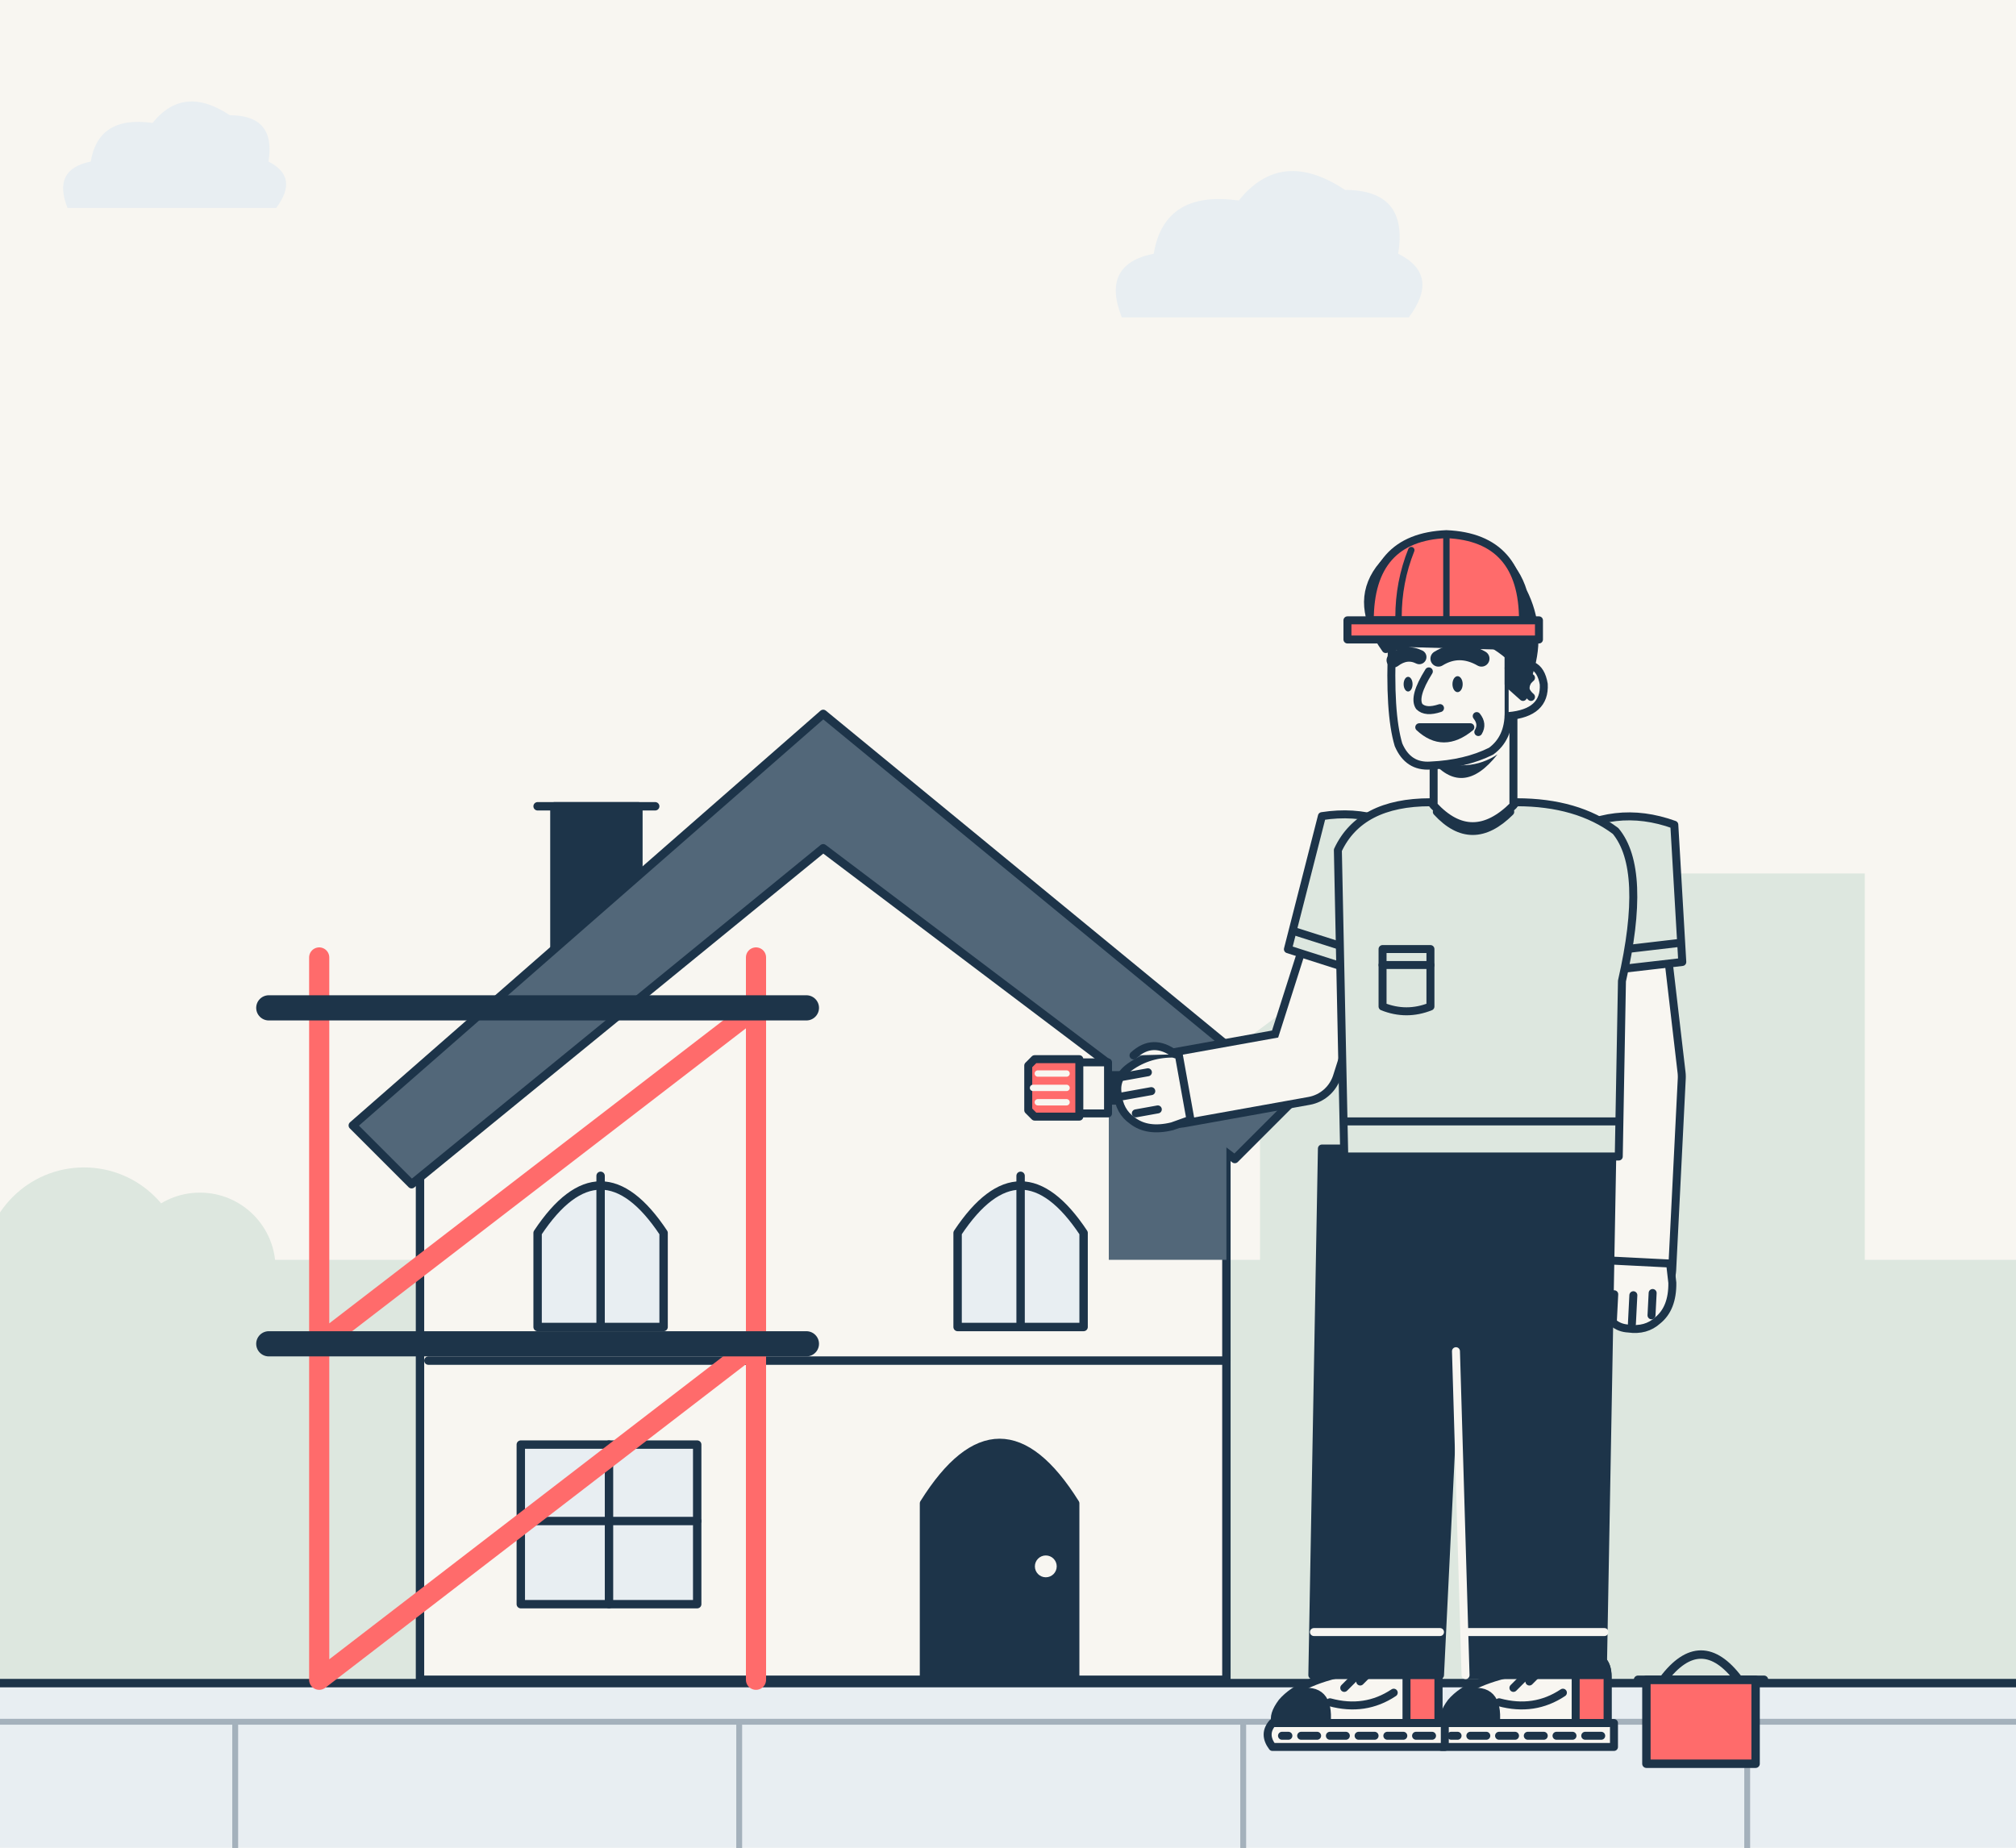
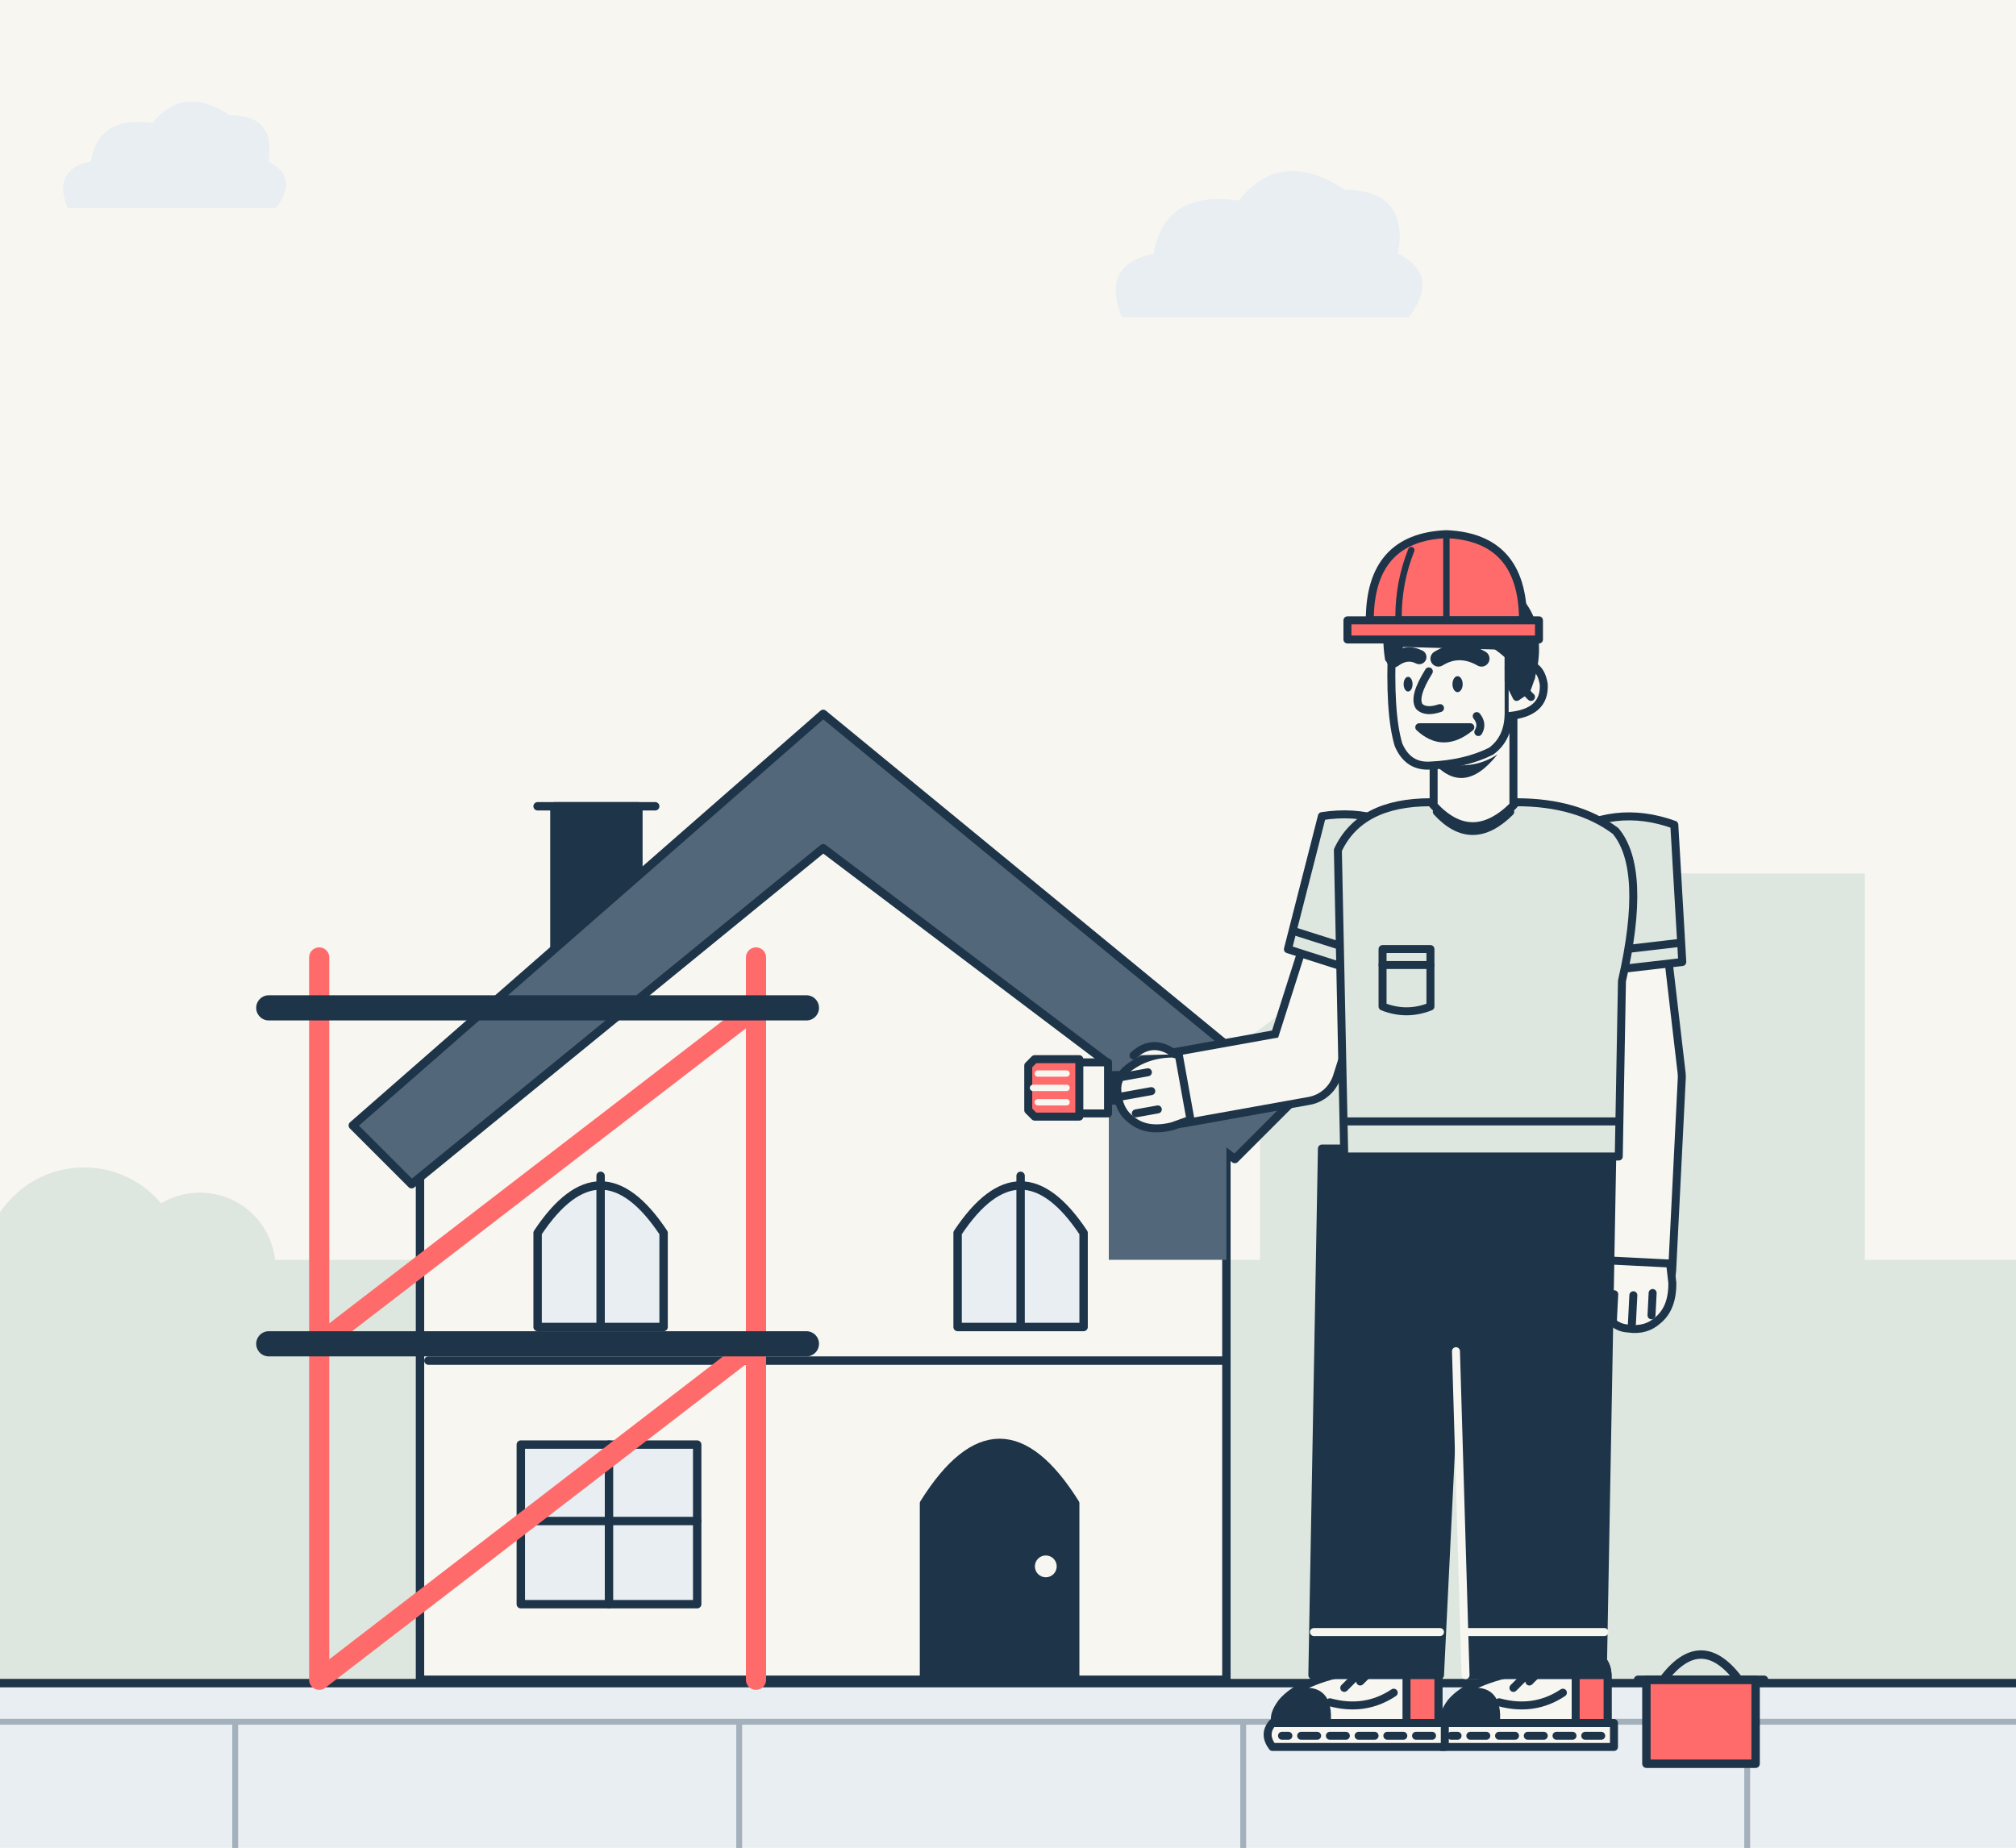
<svg xmlns="http://www.w3.org/2000/svg" class="people-scene" aria-hidden="true" focusable="false" viewBox="0 0 240 220" width="240" height="220" fill="none">
  <g stroke="#1D3449" stroke-width="1" stroke-linejoin="round" stroke-linecap="round">
    <rect width="240" height="220" fill="#F8F6F1" stroke="none" />
    <path d="M0 150H240V201H0ZM-2 151A12 12 0 0 1 22 151ZM14.8 151A9 9 0 0 1 32.8 151ZM150 151V124H180V151ZM148 124L165 111.4L182 124ZM171 118v-8h5v12ZM196 151V104H222V151Z" fill="#DDE7DF" stroke="none" />
    <path d="M0 200H240V220H0Z" fill="#E8EEF2" stroke="none" />
    <path d="M0 200.4H240" />
    <path d="M0 205H240M28 205V220M88 205V220M148 205V220M208 205V220" stroke="#526779" stroke-width=".7" opacity=".45" />
    <g>
      <path transform="translate(150 34) scale(0.6325)" d="M-26 6Q-30-4-20-6Q-18-18-4-16Q4-26 16-18Q28-18 26-6Q34-2 28 6Z" fill="#E8EEF2" stroke="none" />
    </g>
    <g>
      <path transform="translate(20 22) scale(0.46)" d="M-26 6Q-30-4-20-6Q-18-18-4-16Q4-26 16-18Q28-18 26-6Q34-2 28 6Z" fill="#E8EEF2" stroke="none" />
    </g>
    <path d="M66 118V96h10v14Z" fill="#1D3449" />
    <path d="M64 96h14" />
    <path d="M50 130L98 94 146 128V200H50Z" fill="#F8F6F1" />
    <path d="M42 134L98 85 154 131 147 138 98 101 49 141Z" fill="#526779" />
    <path d="M132 126h14v24h-14Z" fill="#526779" stroke="none" />
    <path d="M51 162H146" />
    <path d="M64 158V146.8Q71.5 135.5 79 146.8V158Z" fill="#E8EEF2" />
    <path d="M71.5 140V158" />
    <path d="M114 158V146.8Q121.5 135.5 129 146.8V158Z" fill="#E8EEF2" />
    <path d="M121.5 140V158" />
    <path d="M62 172h21V191H62Z" fill="#E8EEF2" />
    <path d="M72.5 172V191M62 181.1H83" />
    <path d="M110 200V179Q119 164.6 128 179V200Z" fill="#1D3449" />
    <circle cx="124.5" cy="186.5" r="1.3" fill="#F8F6F1" stroke="none" />
    <g stroke="#FF6B6B" stroke-width="2.4">
      <path d="M38 200V114M90 200V114M38 200L90 160M38 160L90 120" />
    </g>
    <path d="M32 160H96M32 120H96" stroke-width="3" />
    <path d="M196 210v-10h13v10Z" fill="#FF6B6B" />
    <path d="M195 200h15M198 200q4.5-6 9 0" />
    <g class="af-person" transform="translate(172 208) scale(-0.19 0.19)" stroke-width="5">
      <path d="M-112 -540L-126 -420L-120 -300" stroke="#1D3449" stroke-width="50" />
      <path d="M-112 -540L-126 -420L-120 -300" stroke="#F8F6F1" stroke-width="40" />
      <g transform="translate(-120 -300) rotate(87.1)">
        <path d="M-4-21Q12-25 26-19Q38-14 38-3Q39 8 32 15Q24 24 8 23L-4 21Z" fill="#F8F6F1" />
        <path d="M17-13H33M17-1H35M15 11H29" />
        <path d="M-2-21Q10-34 24-25" fill="#F8F6F1" />
      </g>
      <path d="M-148.8 -491.9L-87.2 -484.8L-72.3 -569.6Q-106 -591.6 -143.8 -577.9Z" fill="#DDE7DF" />
      <path d="M-147.4 -503.9L-85.8 -496.7" />
      <path d="M-106 0V-15H2Q8-8 2 0Z" fill="#F8F6F1" />
      <path d="M-98-7H-4" stroke-dasharray="10 8" />
      <path d="M-102-15V-44Q-102-58 -88-58H-64L-50-48Q-16-42 -4-28Q2-20 0-15Z" fill="#F8F6F1" />
      <path d="M-32-15Q-34-38 -14-34Q0-26 0-15Z" fill="#1D3449" />
      <path d="M-102-44Q-102-58 -88-58H-82V-15H-102Z" fill="#FF6B6B" />
      <path d="M-62-50l9 9M-52-46l9 9M-74-34Q-56-22 -34-28" />
      <path d="M0 0V-15H108Q114-8 108 0Z" fill="#F8F6F1" />
      <path d="M8-7H102" stroke-dasharray="10 8" />
      <path d="M4-15V-44Q4-58 18-58H42L56-48Q90-42 102-28Q108-20 106-15Z" fill="#F8F6F1" />
      <path d="M74-15Q72-38 92-34Q106-26 106-15Z" fill="#1D3449" />
      <path d="M4-44Q4-58 18-58H24V-15H4Z" fill="#FF6B6B" />
      <path d="M44-50l9 9M54-46l9 9M32-34Q50-22 72-28" />
      <g transform="translate(1113 -1020) scale(-1 1)">
        <path d="M1036 645H1218L1212 975H1128L1120 770L1110 975H1030Z" fill="#1D3449" />
        <path d="M1120 772L1126 975M1213 948H1128M1110 948H1031" stroke="#F8F6F1" stroke-width="5" />
      </g>
      <g class="af-arm" style="transform-origin:53px -540px;animation-name:af-paint;animation-duration:14s;animation-delay:0s">
        <path d="M53 -540L89 -427L167 -413" stroke="#1D3449" stroke-width="50" />
        <path d="M53 -540L89 -427L167 -413" stroke="#F8F6F1" stroke-width="40" />
        <path d="M39.2 -481L98.3 -499.9L77 -583.3Q37.2 -589.5 8.4 -561.5Z" fill="#DDE7DF" />
        <path d="M35.6 -492.5L94.7 -511.3" />
        <g class="af-level" style="transform-origin:167px -413px;animation-name:af-paint-level;animation-duration:14s;animation-delay:0s">
          <g transform="translate(167 -413)">
            <path d="M8-8H46V8H8Z" fill="#1D3449" />
            <path d="M44-16H64V16H44Z" fill="#F8F6F1" />
            <path d="M62-18H90L94-14V14L90 18H62Z" fill="#FF6B6B" />
            <path d="M70-9H88M70 0H91M70 9H88" stroke="#F8F6F1" stroke-width="4" />
          </g>
        </g>
        <g transform="translate(167 -413) rotate(10.2)">
          <path d="M-4-21Q12-25 26-19Q38-14 38-3Q39 8 32 15Q24 24 8 23L-4 21Z" fill="#F8F6F1" />
          <path d="M17-13H33M17-1H35M15 11H29" />
          <path d="M-2-21Q10-34 24-25" fill="#F8F6F1" />
        </g>
      </g>
      <g transform="translate(1113 -1020) scale(-1 1)">
        <path d="M1104 428Q1060 428 1046 458L1050 650H1222L1224 540Q1240 470 1220 446Q1196 428 1158 428Q1130 452 1104 428Z" fill="#DDE7DF" />
        <path d="M1108 434Q1130 458 1154 434M1051 628H1222" />
        <path d="M1074 520H1104V556Q1089 562 1074 556Z" fill="#DDE7DF" />
        <path d="M1074 530H1104" />
      </g>
      <g transform="translate(1113 -1020) scale(-1 1)">
        <path d="M1106 398V430Q1130 456 1156 430V372" fill="#F8F6F1" />
      </g>
      <g transform="translate(1113 -1020) scale(-1 1)">
        <path d="M1104 401Q1124 426 1146 398Q1128 410 1104 401Z" fill="#1D3449" stroke="none" />
        <path d="M1080 328Q1078 372 1084 392Q1090 406 1104 405Q1126 404 1142 396Q1153 388 1153 372V330Z" fill="#F8F6F1" />
        <path d="M1153 344Q1172 336 1175 354Q1176 372 1153 374" fill="#F8F6F1" />
        <path d="M1167 350q-7 6 0 12" />
        <path d="M1081 339Q1089 333 1097 337" stroke-width="9" />
        <path d="M1109 338Q1122 330 1136 338" stroke-width="10" />
        <ellipse cx="1090" cy="354" rx="2.8" ry="4.6" fill="#1D3449" stroke="none" />
        <ellipse cx="1121" cy="354" rx="3.2" ry="5" fill="#1D3449" stroke="none" />
        <path d="M1103 346Q1093 362 1097 368Q1101 372 1110 369" />
        <path d="M1097 381Q1112 395 1129 381Z" fill="#1D3449" />
        <path d="M1133 374q4 5 1 10" />
-         <path d="M1076 332Q1056 304 1072 282Q1090 258 1124 264Q1154 270 1162 296Q1174 320 1166 346L1162 362L1153 354V336Q1132 318 1108 324Q1092 328 1076 332Z" fill="#1D3449" />
-         <path d="M1078 300Q1094 276 1128 278" stroke="#F8F6F1" stroke-width="4" />
+         <path d="M1078 338Q1074 312 1086 300Q1104 286 1128 288Q1156 290 1166 312Q1174 334 1164 358L1158 362L1153 352V336Q1138 322 1118 320Q1104 320 1098 326L1092 320Q1086 328 1078 338Z" fill="#1D3449" />
        <path d="M1066 314Q1066 262 1114 260Q1162 262 1162 314Z" fill="#FF6B6B" />
        <path d="M1052 314H1172V326H1052Z" fill="#FF6B6B" />
        <path d="M1114 262V312M1092 270Q1084 290 1084 312" stroke-width="4" />
      </g>
    </g>
  </g>
</svg>
